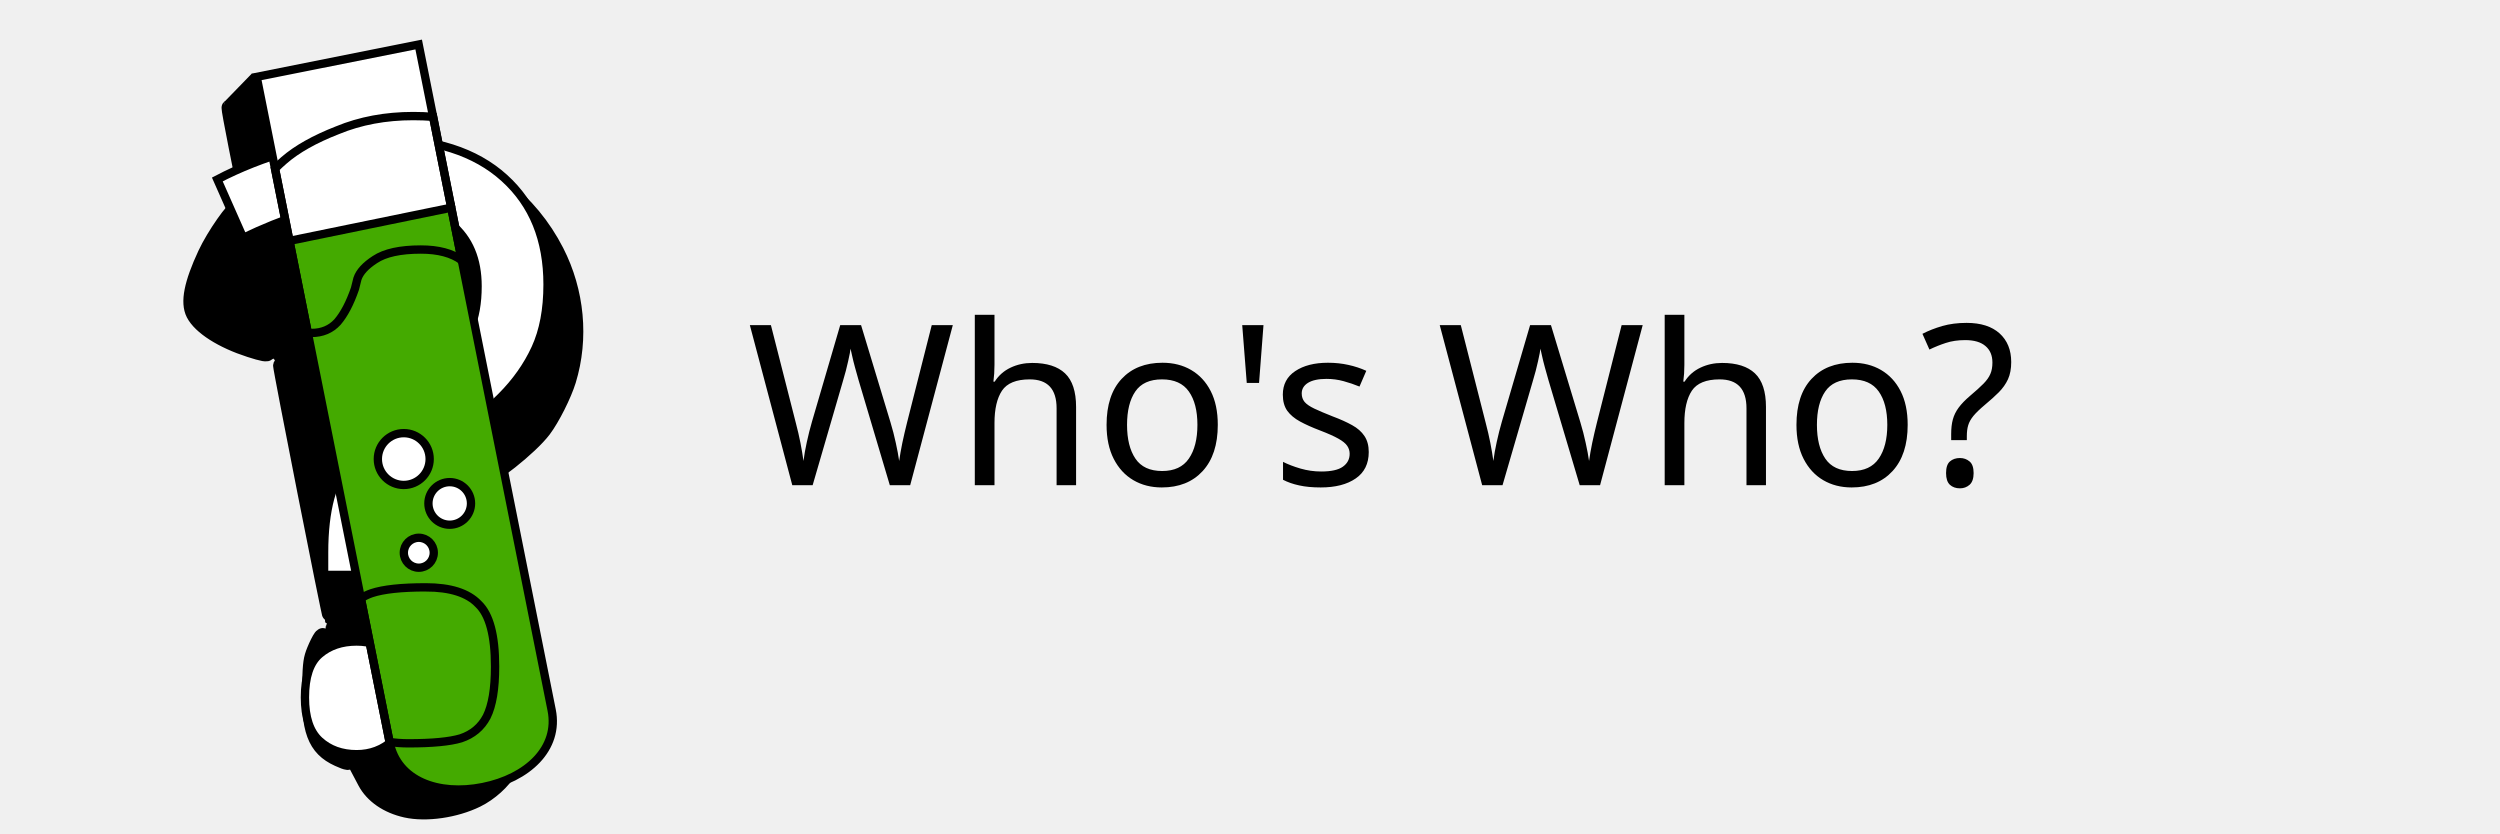
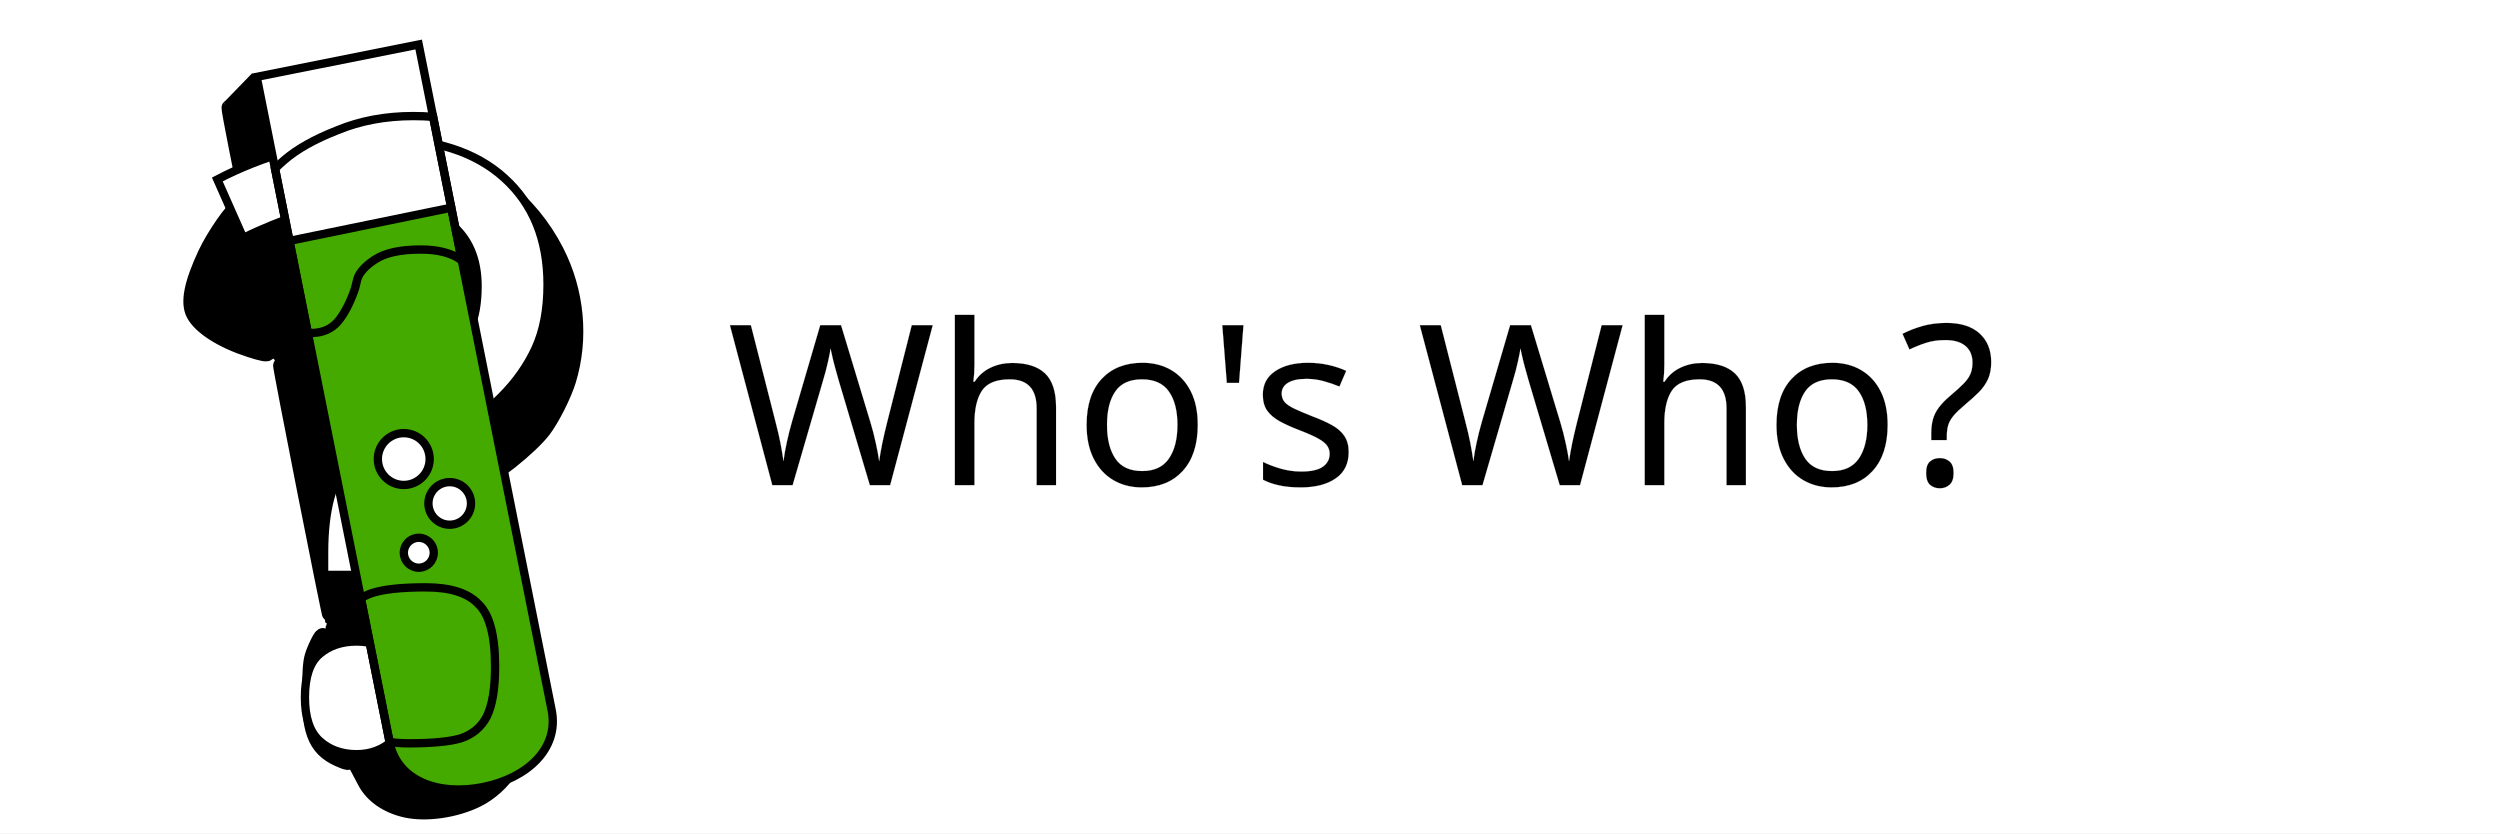
<svg xmlns="http://www.w3.org/2000/svg" width="1500" height="500" viewBox="0 0 396.875 132.292" version="1.1" id="svg5">
  <defs id="defs2" />
  <g id="layer1">
+     <rect style="fill:#ffffff;stroke:none;stroke-width:0;stroke-miterlimit:4;stroke-dasharray:none" id="rect16269" width="396.875" height="132.292" x="2.4999999e-06" y="-1.7097982e-06" />
    <text xml:space="preserve" style="font-size:10.583px;line-height:1.25;font-family:'Dela Gothic One';-inkscape-font-specification:'Dela Gothic One';stroke-width:0.265" x="150.923" y="66.397" id="text2641">
      <tspan id="tspan2639" style="font-style:normal;font-variant:normal;font-weight:normal;font-stretch:normal;font-family:'Bungee Shade';-inkscape-font-specification:'Bungee Shade';stroke-width:0.265" x="150.923" y="66.397" />
      <tspan style="font-style:normal;font-variant:normal;font-weight:normal;font-stretch:normal;font-family:'Bungee Shade';-inkscape-font-specification:'Bungee Shade';stroke-width:0.265" x="150.923" y="80.899" id="tspan7009" />
    </text>
-     <text xml:space="preserve" style="font-size:35.593px;line-height:1.25;font-family:'Dela Gothic One';-inkscape-font-specification:'Dela Gothic One';stroke-width:0.265" x="118.617" y="77.02" id="text1369">
-       <tspan id="tspan1367" style="font-style:normal;font-variant:normal;font-weight:normal;font-stretch:normal;font-family:'Bungee Shade';-inkscape-font-specification:'Bungee Shade';stroke-width:0.265" x="118.617" y="77.02">Who's Who?</tspan>
+     <text xml:space="preserve" style="font-size:35.593px;line-height:1.25;font-family:'Dela Gothic One';-inkscape-font-specification:'Dela Gothic One';stroke-width:0.026;stroke-miterlimit:4;stroke-dasharray:none" x="115.442" y="77.02" id="text1369">
+       <tspan id="tspan1367" style="font-style:normal;font-variant:normal;font-weight:normal;font-stretch:normal;font-family:'Bungee Shade';-inkscape-font-specification:'Bungee Shade';stroke:#ffffff;stroke-width:0.026;stroke-miterlimit:4;stroke-dasharray:none" x="115.442" y="77.02">Who's Who?</tspan>
    </text>
    <g id="g8667">
      <path id="path2635" style="fill:#000000;stroke:#000000;stroke-width:2.646" d="m 60.526,12.217 -11.967,2.396 c -6.582,1.317 -12.01,2.439 -12.064,2.492 -0.053,0.053 0.448,2.827 1.115,6.162 l 1.212,6.065 1.071,-0.815 c 1.799,-1.37 4.196,-2.706 6.976,-3.886 4.451,-1.89 8.564,-2.732 13.358,-2.733 1.734,-4.9e-4 2.266,-0.071 2.186,-0.291 -0.058,-0.16 -0.506,-2.338 -0.997,-4.84 z m -1.39,11.345 c -4.39,0.015 -8.425,0.992 -12.898,3.108 -2.784,1.317 -4.53,2.392 -5.923,3.643 l -1.114,1.001 0.952,4.766 c 0.523,2.621 0.995,4.897 1.049,5.057 0.053,0.16 0.231,0.289 0.395,0.286 0.164,-0.003 5.529,-1.081 11.923,-2.397 10.39,-2.138 11.631,-2.44 11.676,-2.843 0.028,-0.248 -0.5,-3.171 -1.173,-6.496 l -1.224,-6.045 -2.779,-0.07 c -0.296,-0.007 -0.59,-0.01 -0.883,-0.009 z m 5.981,0.215 c -0.396,0.001 -0.553,0.095 -0.553,0.277 0,0.163 0.926,4.92 2.057,10.569 l 2.057,10.272 0.875,0.969 c 0.482,0.533 1.196,1.653 1.587,2.489 0.608,1.299 0.726,1.862 0.813,3.865 0.083,1.904 0.017,2.595 -0.351,3.679 l -0.453,1.335 1.815,9.244 c 0.998,5.084 1.874,9.486 1.947,9.781 0.104,0.422 0.237,0.503 0.624,0.38 2.331,-0.74 8.589,-5.702 10.674,-8.464 1.356,-1.796 3.225,-5.511 3.923,-7.797 2.033,-6.658 1.341,-14.068 -1.905,-20.414 -4.156,-8.124 -11.526,-13.85 -20.229,-15.718 -1.468,-0.315 -2.371,-0.467 -2.88,-0.466 z m -27.284,9.209 c -0.6,-0.065 -3.758,4.418 -5.13,7.372 -2.186,4.705 -2.768,7.644 -1.864,9.416 1.045,2.048 4.461,4.224 8.836,5.629 2.066,0.663 2.801,0.794 2.801,0.497 5.8e-4,-0.274 -4.426,-22.454 -4.558,-22.838 -0.016,-0.046 -0.045,-0.071 -0.085,-0.075 z m 27.766,5.25 c -0.341,0.018 -2.848,0.49 -5.831,1.1 -14.789,3.025 -18.056,3.706 -18.134,3.784 -0.046,0.046 0.506,3.032 1.227,6.635 1.468,7.336 1.288,6.995 3.22,6.117 1.763,-0.801 3.45,-3.45 4.419,-6.939 0.683,-2.457 2.688,-4.27 5.805,-5.249 1.371,-0.431 2.149,-0.51 4.885,-0.496 2.357,0.012 3.573,0.122 4.407,0.398 0.633,0.21 1.174,0.359 1.201,0.331 0.069,-0.069 -1.057,-5.574 -1.162,-5.679 -0.003,-0.003 -0.016,-0.004 -0.039,-0.003 z m -4.346,6.449 c -1.367,-0.013 -2.754,0.101 -3.903,0.363 -1.827,0.415 -3.803,1.593 -4.582,2.73 -0.279,0.407 -0.731,1.473 -1.005,2.368 -0.614,2.007 -1.856,4.421 -2.905,5.646 -0.849,0.992 -2.522,1.91 -3.481,1.91 -0.325,0 -0.641,0.131 -0.702,0.29 -0.094,0.248 7.677,39.665 7.852,39.827 0.034,0.032 0.847,-0.15 1.806,-0.404 1.306,-0.345 2.823,-0.493 6.046,-0.588 3.847,-0.114 4.503,-0.077 6.209,0.354 5.45,1.378 7.397,4.802 7.363,12.949 -0.024,5.784 -0.785,8.328 -3.12,10.427 -1.872,1.683 -4.793,2.33 -11.444,2.537 l -1.805,0.056 0.491,0.93 c 1.134,2.149 3.441,3.741 6.373,4.396 3.198,0.715 7.82,0.048 11.219,-1.619 2.053,-1.007 4.149,-2.896 5.05,-4.552 1.394,-2.562 1.706,-0.553 -6.281,-40.478 -6.647,-33.227 -7.188,-35.767 -7.691,-36.097 -0.987,-0.647 -3.213,-1.024 -5.492,-1.046 z m -2.295,27.589 c 1.421,0.045 2.85,0.703 3.851,2.131 0.633,0.902 0.708,1.19 0.708,2.712 0,1.517 -0.076,1.811 -0.698,2.693 -0.384,0.545 -1.159,1.234 -1.722,1.531 -3.038,1.604 -6.787,-0.343 -7.168,-3.723 -0.37,-3.283 2.315,-5.43 5.028,-5.344 z m -0.274,1.542 c -1.658,0.028 -3.187,1.339 -3.187,3.37 0,1.119 0.746,2.276 1.86,2.884 1.451,0.792 3.251,0.244 4.209,-1.282 0.692,-1.101 0.513,-2.957 -0.373,-3.881 -0.737,-0.769 -1.641,-1.106 -2.509,-1.091 z m 7.391,6.232 c 1.372,0 2.743,0.66 3.518,1.982 1.142,1.948 0.403,4.79 -1.496,5.751 -2.805,1.419 -5.822,-0.242 -6.045,-3.328 -0.086,-1.185 -0.011,-1.541 0.505,-2.422 0.774,-1.321 2.146,-1.982 3.518,-1.982 z m 0.02,1.602 c -1.171,0 -1.937,0.498 -2.374,1.544 -0.525,1.257 0.125,2.793 1.424,3.361 0.659,0.288 1.951,0.072 2.502,-0.419 0.258,-0.229 0.616,-0.766 0.796,-1.192 0.675,-1.596 -0.535,-3.293 -2.348,-3.293 z m -4.848,7.235 c 1.058,0.035 2.103,0.578 2.659,1.614 0.813,1.517 0.299,3.222 -1.259,4.172 -2.713,1.654 -5.812,-1.603 -4.138,-4.349 0.608,-0.998 1.68,-1.471 2.738,-1.437 z m -0.151,1.584 c -0.345,0.007 -0.694,0.132 -0.99,0.4 -0.53,0.479 -0.551,1.648 -0.04,2.213 0.82,0.906 2.638,0.193 2.638,-1.035 0,-0.954 -0.791,-1.595 -1.607,-1.578 z m 0.919,7.784 c -0.923,-0.003 -1.923,0.038 -3.006,0.122 -3.24,0.251 -5.801,0.81 -5.992,1.308 -0.061,0.159 0.853,5.112 2.032,11.007 l 2.143,10.718 h 2.936 c 9.626,0 11.935,-1.884 12.274,-10.014 0.214,-5.137 -0.521,-8.62 -2.214,-10.494 -1.614,-1.787 -4.174,-2.632 -8.173,-2.646 z m -10.755,2.772 c -0.066,-0.001 -0.131,0.079 -0.209,0.182 -0.233,0.305 -0.7,1.234 -1.036,2.065 -0.539,1.334 -0.625,1.933 -0.735,5.115 -0.259,7.485 0.794,10.327 4.444,11.986 1.458,0.663 1.84,0.7 1.689,0.162 -0.063,-0.224 -0.974,-4.789 -2.026,-10.145 -1.537,-7.828 -1.841,-9.36 -2.126,-9.365 z" />
      <g id="g32174" transform="matrix(0.8928437,0,0,0.8928437,7.087943,7.088008)" style="stroke-width:1.12">
        <g id="g31606" transform="translate(2.4186611e-5,0.00834437)" style="stroke-width:1.12">
          <g id="g31818" style="stroke-width:1.12">
            <g id="g9469" style="stroke-width:1.12">
              <rect style="fill:none;stroke:none;stroke-width:0.641" id="rect569" width="131.719" height="131.719" x="0.286" y="0.286" transform="translate(-2.4186611e-5,-0.00834437)" />
              <g id="g9454" transform="matrix(1.118731,0,0,1.118731,-7.853591,-7.852603)" style="stroke-width:1.001">
                <text xml:space="preserve" style="font-size:132.567px;line-height:1.25;font-family:'Dela Gothic One';-inkscape-font-specification:'Dela Gothic One';fill:#ffffff;stroke:#000000;stroke-width:1.324;stroke-miterlimit:4;stroke-dasharray:none" x="32.871" y="117.921" id="text20211">
                  <tspan id="tspan20209" style="font-style:normal;font-variant:normal;font-weight:normal;font-stretch:normal;font-family:'Fredoka One';-inkscape-font-specification:'Fredoka One';fill:#ffffff;stroke:#000000;stroke-width:1.324;stroke-miterlimit:4;stroke-dasharray:none" x="32.871" y="117.921">?</tspan>
                </text>
                <path id="path25742" style="fill:#ffffff;stroke:#000000;stroke-width:5.006;stroke-miterlimit:4;stroke-dasharray:none" d="M 270.806,124.519 251.206,26.414 153.896,45.855 v 0 l 19.665,98.432" transform="scale(0.2645833)" />
                <path id="path31394" style="fill:#44aa00;stroke:#000000;stroke-width:5.006;stroke-miterlimit:4;stroke-dasharray:none" d="m 173.562,144.287 60.216,301.399 c 4.591,22.974 29.077,32.15 55.947,26.782 26.871,-5.369 45.951,-23.249 41.362,-46.224 L 270.806,124.519" transform="scale(0.2645833)" />
                <path style="fill:none;stroke:#000000;stroke-width:5.006;stroke-miterlimit:4;stroke-dasharray:none;stroke-dashoffset:0" d="m 255.512,352.492 c -14.697,0 -25.554,1.17 -32.568,3.508 -2.416,0.846 -4.567,1.89 -6.459,3.129 l 17.227,86.223 c 3.5,0.551 7.254,0.836 11.279,0.836 14.363,0 24.884,-1.002 31.564,-3.006 7.015,-2.338 12.193,-6.681 15.533,-13.027 3.34,-6.681 5.01,-16.701 5.01,-30.062 0,-18.706 -3.341,-31.232 -10.021,-37.578 -6.347,-6.681 -16.867,-10.021 -31.564,-10.021 z" transform="scale(0.2645833)" id="path26754" />
                <path id="rect6884" style="fill:none;stroke:#000000;stroke-width:5.006;stroke-miterlimit:4;stroke-dasharray:none" d="M 270.787,124.428 259.885,69.859 c -3.879,-0.297 -7.839,-0.455 -11.889,-0.455 v 0 c -16.701,0 -31.901,2.839 -45.596,8.518 -13.695,5.344 -24.384,11.357 -32.066,18.037 -1.851,1.599 -3.657,3.274 -5.424,5.021 l 8.62,43.144 0.05,0.25" transform="scale(0.2645833)" />
                <path id="path31219" style="fill:none;stroke:#000000;stroke-width:5.006;stroke-miterlimit:4;stroke-dasharray:none" d="m 270.787,124.428 -49.314,10.119 -47.893,9.828 11.031,55.215 c 0.776,0.052 1.534,0.086 2.258,0.086 6.347,0 11.523,-2.171 15.531,-6.514 4.008,-4.676 7.517,-11.358 10.523,-20.043 l 1.502,-6.012 c 1.336,-4.008 4.843,-7.849 10.521,-11.523 6.012,-4.008 15.2,-6.014 27.559,-6.014 10.492,0 18.687,2.176 24.605,6.51 z" transform="scale(0.2645833)" />
                <circle style="fill:#ffffff;stroke:#000000;stroke-width:1.324;stroke-miterlimit:4;stroke-dasharray:none;stroke-dashoffset:0" id="path31438" cx="66.485" cy="87.764" r="2.38" />
                <circle style="fill:#ffffff;stroke:#000000;stroke-width:1.324;stroke-miterlimit:4;stroke-dasharray:none;stroke-dashoffset:0" id="circle31592" cx="71.398" cy="79.926" r="3.385" />
                <circle style="fill:#ffffff;stroke:#000000;stroke-width:1.324;stroke-miterlimit:4;stroke-dasharray:none;stroke-dashoffset:0" id="circle31594" cx="64.094" cy="72.873" r="4.118" />
              </g>
            </g>
          </g>
        </g>
      </g>
      <path style="fill:#000000;stroke:none;stroke-width:0.265px;stroke-linecap:butt;stroke-linejoin:miter;stroke-opacity:1" d="m 40.748,12.203 0.98,4.907 -5.232,-0.005 -0.909,-0.908 4.385,-4.514 z" id="path8512" />
    </g>
  </g>
</svg>
